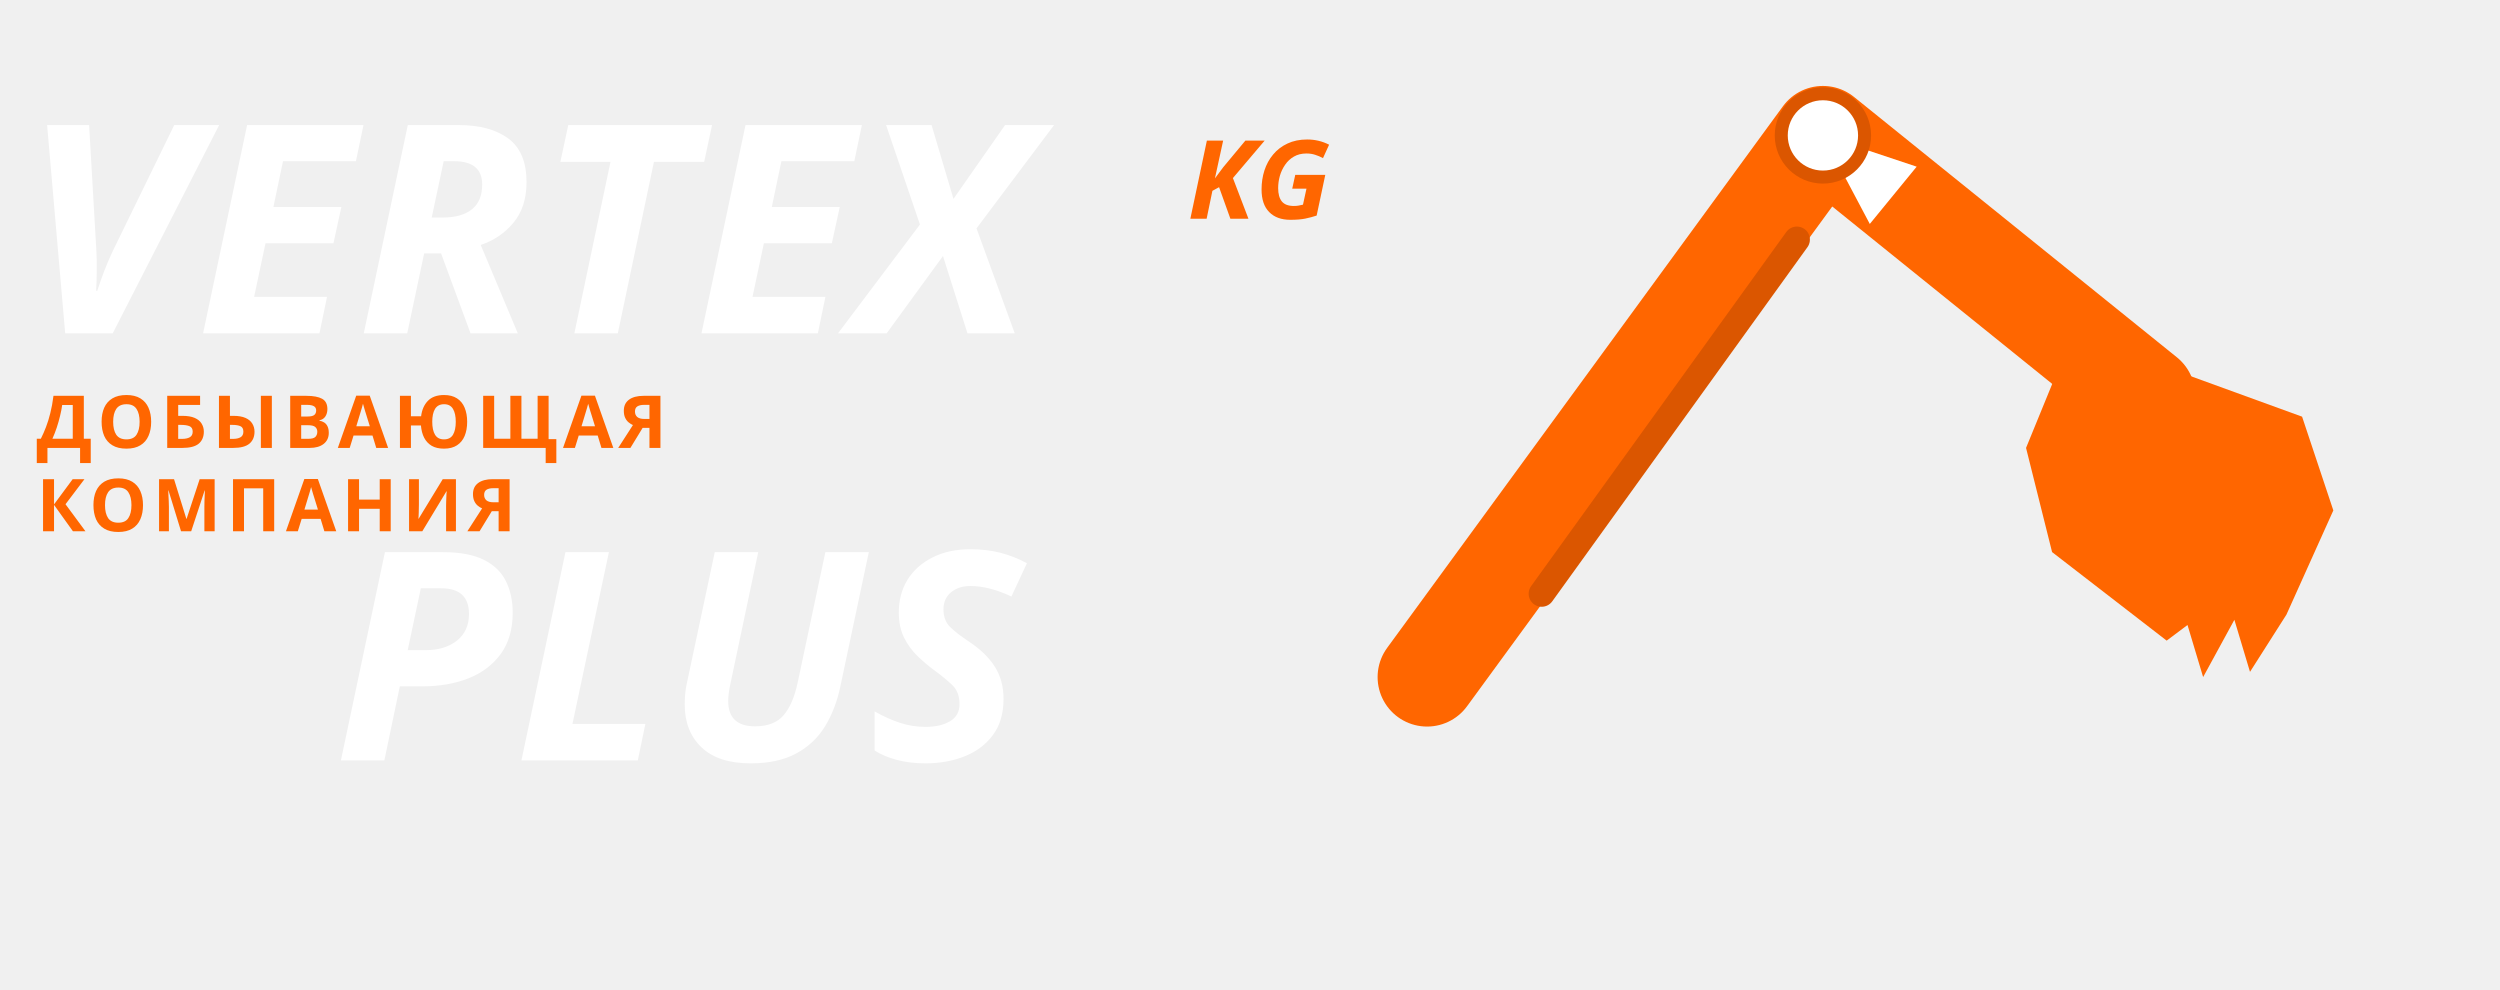
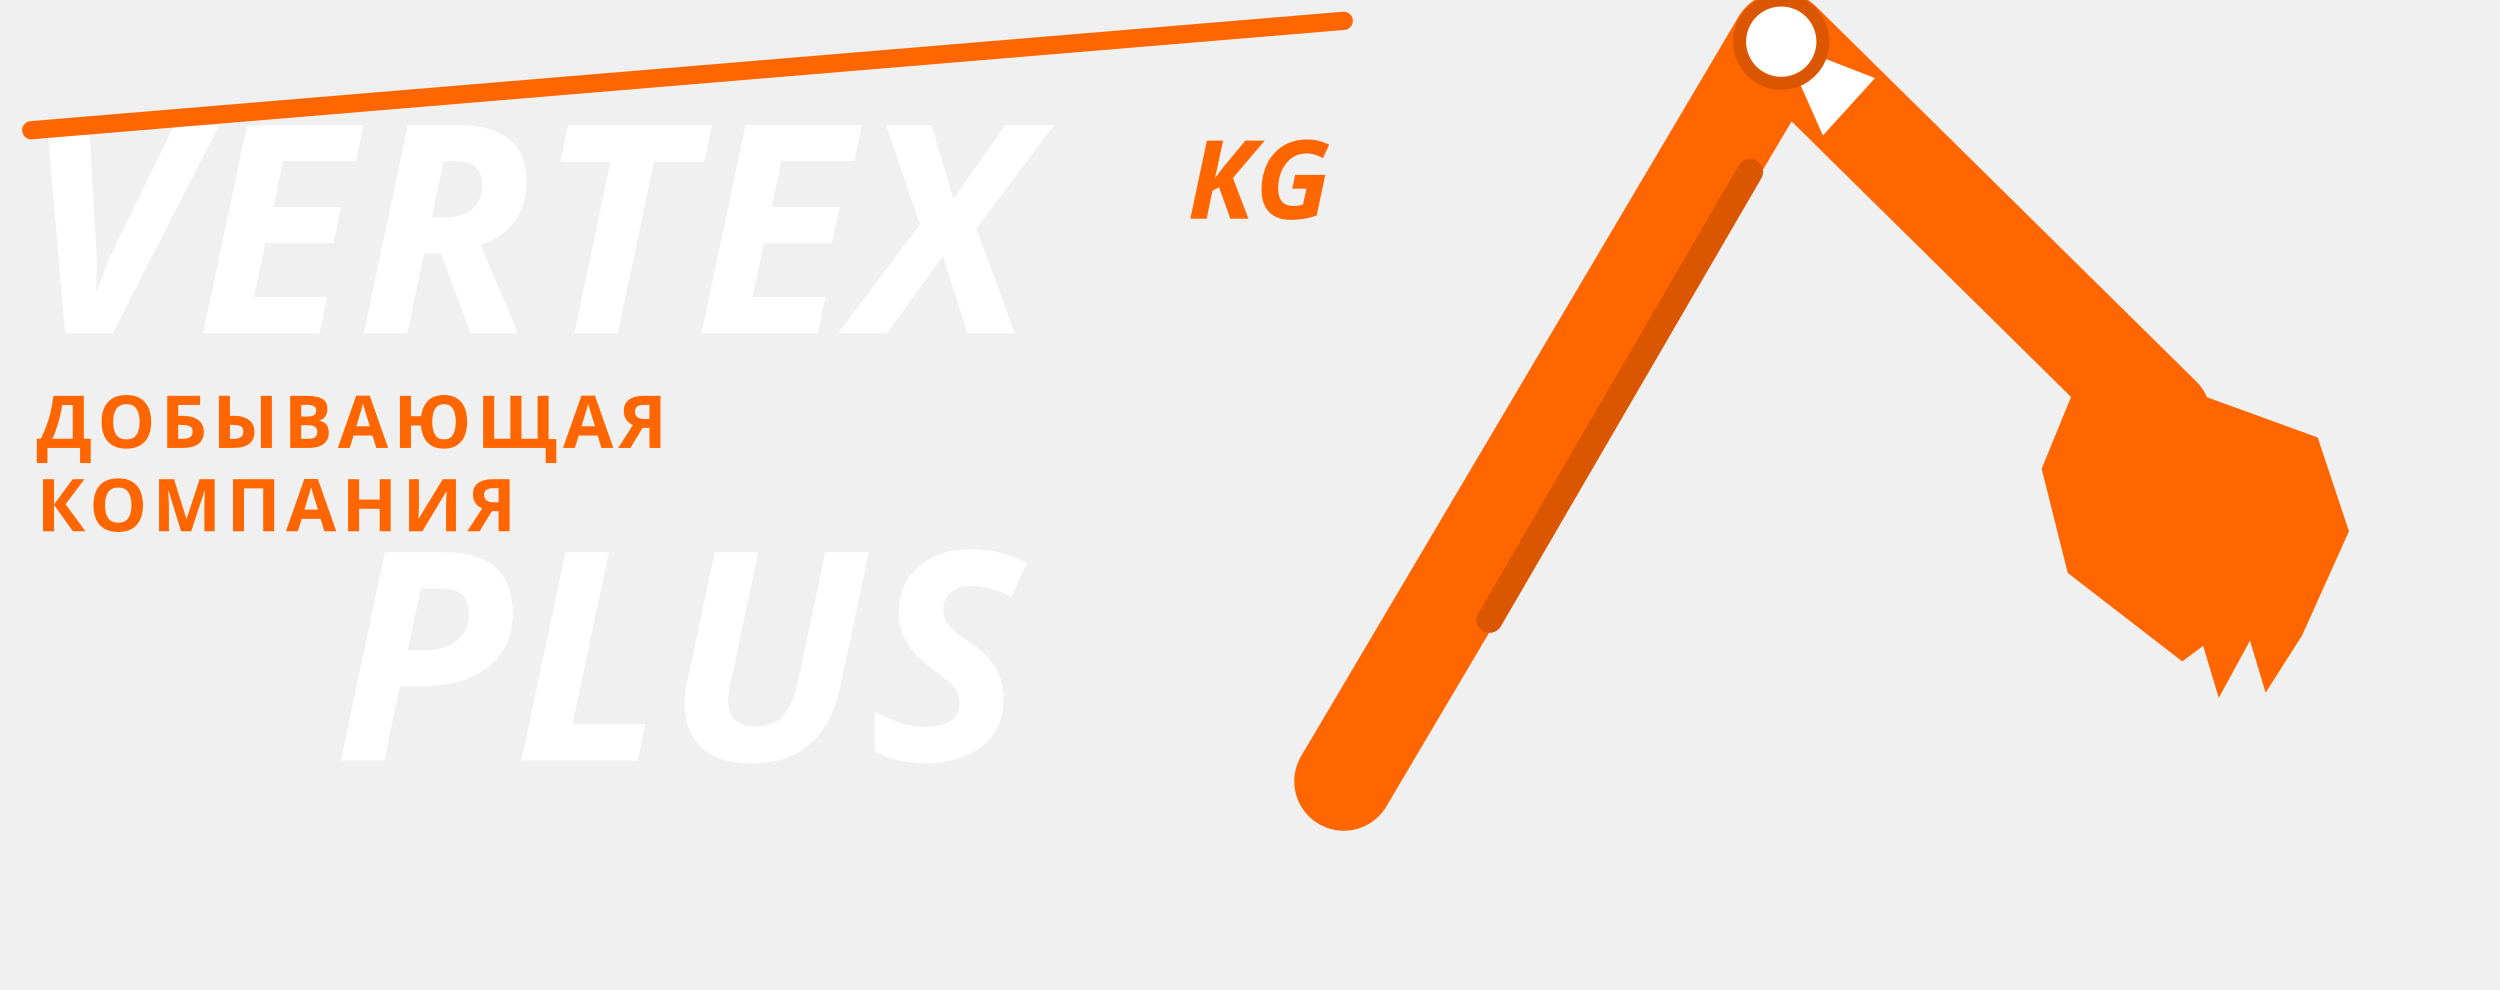
<svg xmlns="http://www.w3.org/2000/svg" viewBox="0 0 480 190" fill="none" role="img" aria-labelledby="vertexLogoWhiteTitle">
  <g font-family="Oswald, 'Arial Narrow', sans-serif" font-weight="700">
    <text x="4" y="64" font-size="56" letter-spacing="0.5" font-style="italic" fill="#FFFFFF">VERTEX</text>
    <text x="228" y="42" font-size="21" letter-spacing="0.5" font-style="italic" fill="#FF6600">KG</text>
    <text x="64" y="146" font-size="56" letter-spacing="0.5" font-style="italic" fill="#FFFFFF">PLUS</text>
  </g>
  <g font-family="Oswald, sans-serif" font-weight="600" letter-spacing="1">
    <text x="7" y="86" font-size="14" fill="#FF6600">ДОБЫВАЮЩАЯ</text>
    <text x="7" y="102" font-size="14" fill="#FF6600">КОМПАНИЯ</text>
  </g>
-   <g transform="translate(266,2)">
-     <path d="M8 128 L84 24 L146 74" stroke="#FF6600" stroke-width="19" stroke-linecap="round" stroke-linejoin="round" fill="none" />
-     <path d="M30 112 L79 44" stroke="#DB5600" stroke-width="5" stroke-linecap="round" />
-     <path d="M84 24 L102 30 L93 41 Z" fill="#FFFFFF" />
-     <path d="M132 62 L176 78 L182 96 L173 116 L166 127 L163 117 L157 128 L154 118 L150 121 L128 104 L123 84 Z" fill="#FF6600" />
-     <circle cx="84" cy="24" r="8" fill="#FFFFFF" stroke="#DB5600" stroke-width="2.5" />
+   <path d="M6 25 L258 4" stroke="#FF6600" stroke-width="3.5" stroke-linecap="round" />
+   <g transform="translate(250,0)">
+     <path d="M8 150 L92 8 L165 80" stroke="#FF6600" stroke-width="19" stroke-linecap="round" stroke-linejoin="round" fill="none" />
+     <path d="M36 119 L86 33" stroke="#DB5600" stroke-width="5" stroke-linecap="round" />
+     <path d="M92 8 L110 15 L100 26 Z" fill="#FFFFFF" />
+     <path d="M151 68 L195 84 L201 102 L192 122 L185 133 L182 123 L176 134 L173 124 L169 127 L147 110 L142 90 Z" fill="#FF6600" />
+     <circle cx="92" cy="8" r="8" fill="#FFFFFF" stroke="#DB5600" stroke-width="2.5" />
  </g>
</svg>
